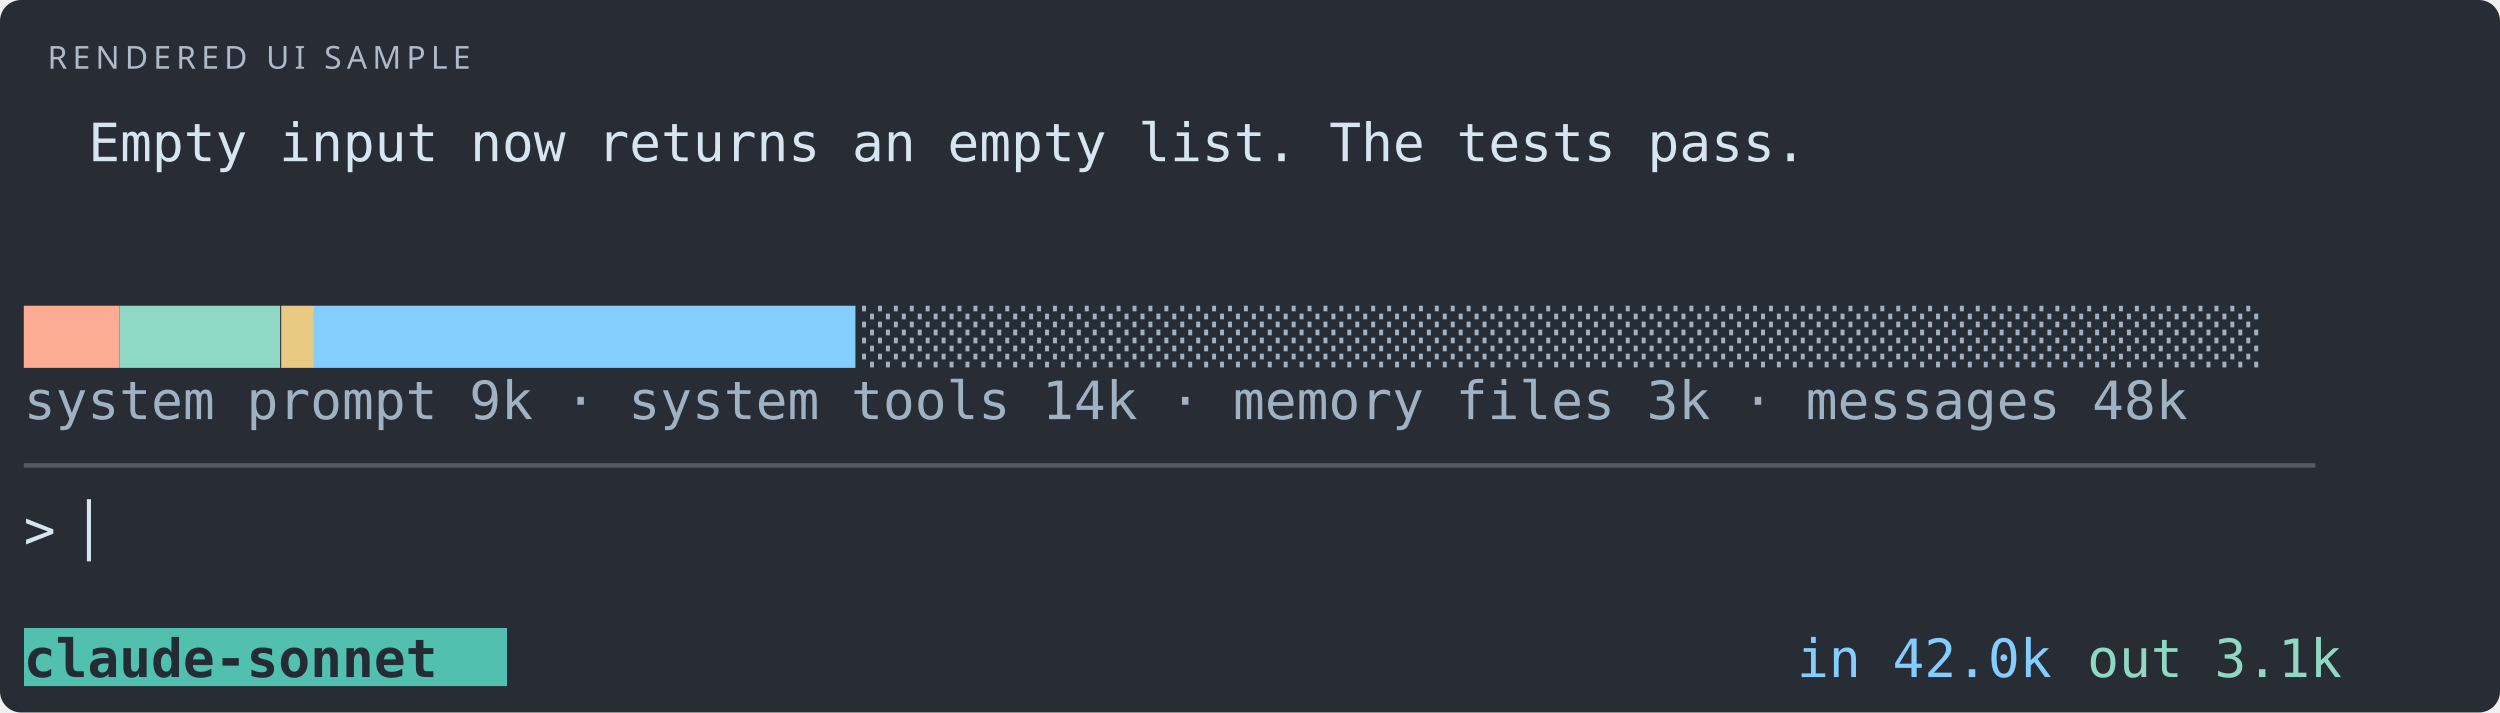
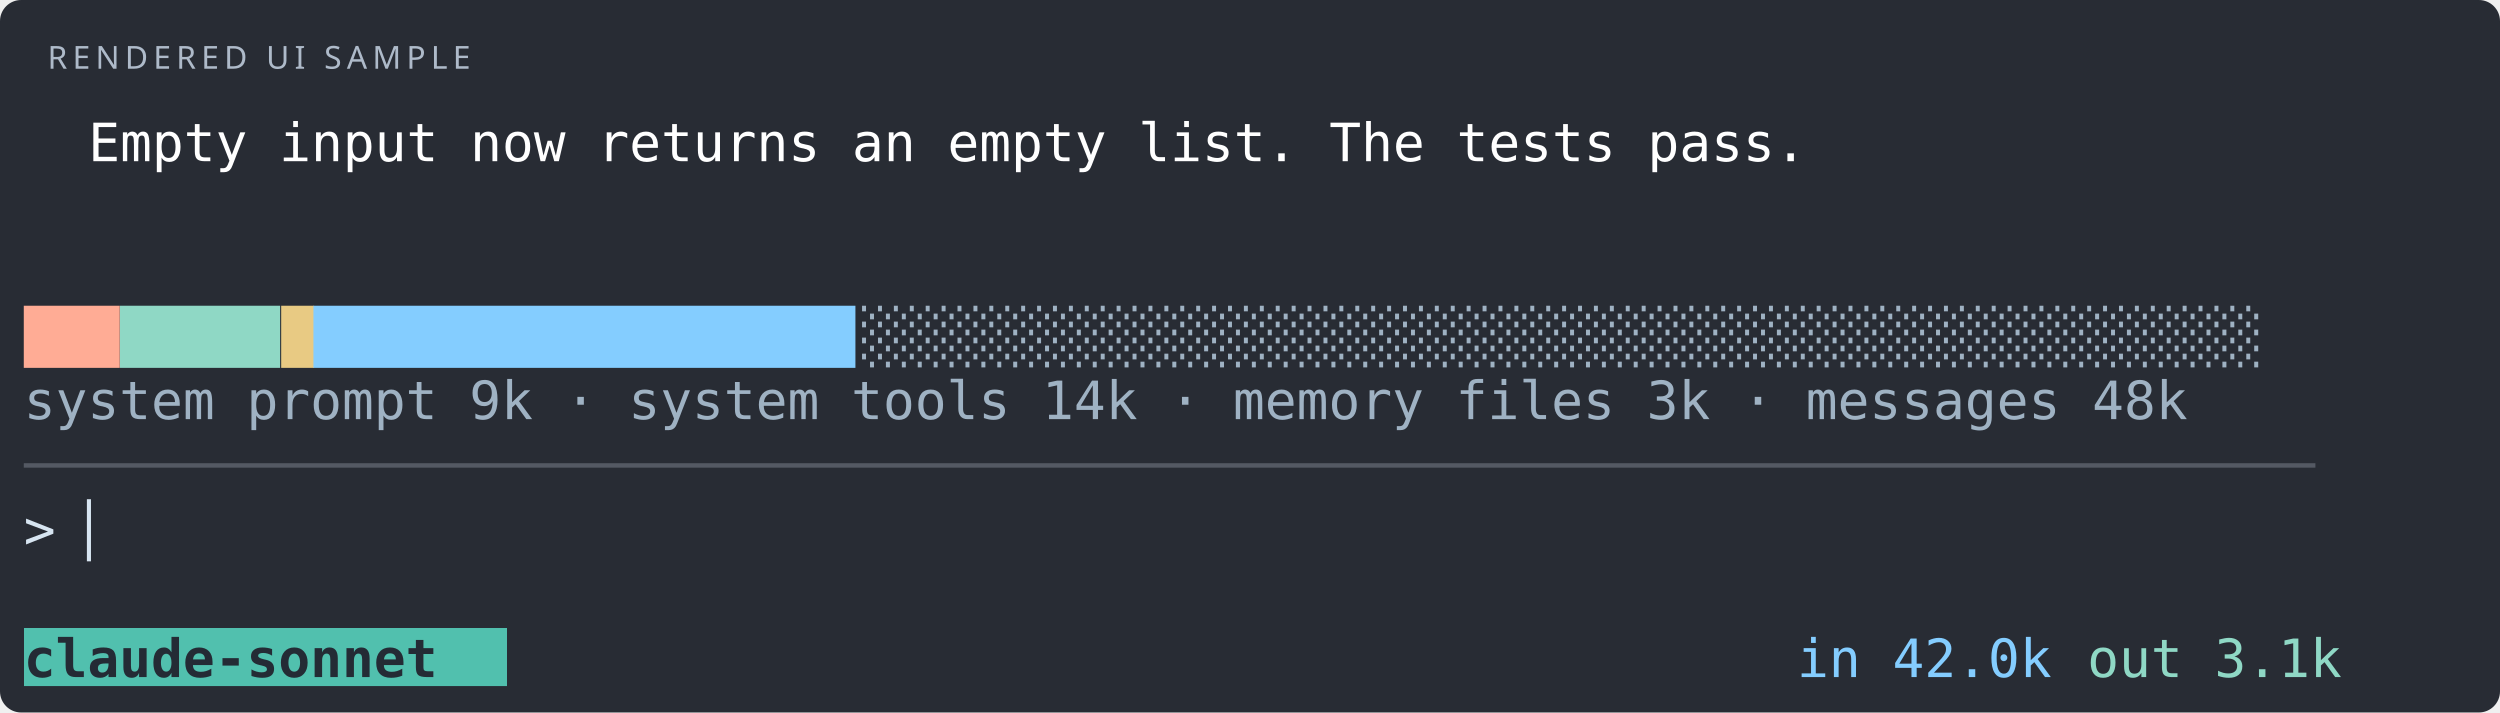
<svg xmlns="http://www.w3.org/2000/svg" viewBox="0 0 946 269.6">
  <style>
.plugins-overview-matrix {font-family:monospace;font-size:20px;line-height:24.4px}
.plugins-overview-r1 { fill: #abb2bf }
- .plugins-overview-r2 { fill: #d7e5f1 }
+ .plugins-overview-r2 { fill: #ffffff }
.plugins-overview-r3 { fill: #ffac95 }
.plugins-overview-r4 { fill: #8fd8c5 }
.plugins-overview-r5 { fill: #e8ca83 }
.plugins-overview-r6 { fill: #84cdff }
.plugins-overview-r7 { fill: #9fb2c3 }
.plugins-overview-r8 { fill: #545963 }
- .plugins-overview-r9 { fill: #242b35;font-weight: bold }
+ .plugins-overview-r9 { fill: #d7e5f1 }
+ .plugins-overview-r10 { fill: #242b35;font-weight: bold }
</style>
  <defs>
    <clipPath id="plugins-overview-clip-terminal">
      <rect width="926.2" height="218.6" />
    </clipPath>
    <clipPath id="plugins-overview-line-0">
      <rect x="0" y="1.5" width="927.2" height="24.65" />
    </clipPath>
    <clipPath id="plugins-overview-line-1">
      <rect x="0" y="25.9" width="927.2" height="24.65" />
    </clipPath>
    <clipPath id="plugins-overview-line-2">
      <rect x="0" y="50.3" width="927.2" height="24.65" />
    </clipPath>
    <clipPath id="plugins-overview-line-3">
      <rect x="0" y="74.7" width="927.2" height="24.65" />
    </clipPath>
    <clipPath id="plugins-overview-line-4">
      <rect x="0" y="99.1" width="927.2" height="24.65" />
    </clipPath>
    <clipPath id="plugins-overview-line-5">
      <rect x="0" y="123.5" width="927.2" height="24.65" />
    </clipPath>
    <clipPath id="plugins-overview-line-6">
      <rect x="0" y="147.9" width="927.2" height="24.65" />
    </clipPath>
    <clipPath id="plugins-overview-line-7">
      <rect x="0" y="172.3" width="927.2" height="24.65" />
    </clipPath>
  </defs>
  <rect width="946" height="269.6" rx="8" fill="#282c34" />
  <text x="18" y="26" fill="#aebac9" font-family="sans-serif" font-size="12" letter-spacing="2">RENDERED UI SAMPLE</text>
  <g transform="translate(9, 41)" clip-path="url(#plugins-overview-clip-terminal)">
    <rect fill="#51c0ae" x="0" y="196.7" width="183" height="24.65" shape-rendering="crispEdges" />
    <g class="plugins-overview-matrix">
      <text class="plugins-overview-r2" x="24.4" y="20" textLength="658.8" clip-path="url(#plugins-overview-line-0)">Empty input now returns an empty list. The tests pass.</text>
      <text class="plugins-overview-r1" x="927.2" y="20" textLength="12.2" clip-path="url(#plugins-overview-line-0)">
</text>
      <text class="plugins-overview-r1" x="927.2" y="44.4" textLength="12.2" clip-path="url(#plugins-overview-line-1)">
</text>
      <text class="plugins-overview-r1" x="927.2" y="68.8" textLength="12.2" clip-path="url(#plugins-overview-line-2)">
</text>
      <text class="plugins-overview-r3" x="0" y="93.2" textLength="36.6" clip-path="url(#plugins-overview-line-3)">███</text>
      <text class="plugins-overview-r4" x="36.6" y="93.2" textLength="61" clip-path="url(#plugins-overview-line-3)">█████</text>
      <text class="plugins-overview-r5" x="97.6" y="93.2" textLength="12.2" clip-path="url(#plugins-overview-line-3)">█</text>
      <text class="plugins-overview-r6" x="109.8" y="93.2" textLength="207.4" clip-path="url(#plugins-overview-line-3)">█████████████████</text>
      <text class="plugins-overview-r7" x="317.2" y="93.2" textLength="536.8" clip-path="url(#plugins-overview-line-3)">░░░░░░░░░░░░░░░░░░░░░░░░░░░░░░░░░░░░░░░░░░░░</text>
      <text class="plugins-overview-r1" x="927.2" y="93.2" textLength="12.2" clip-path="url(#plugins-overview-line-3)">
</text>
      <text class="plugins-overview-r7" x="0" y="117.6" textLength="829.6" clip-path="url(#plugins-overview-line-4)">system prompt 9k · system tools 14k · memory files 3k · messages 48k</text>
      <text class="plugins-overview-r1" x="927.2" y="117.6" textLength="12.2" clip-path="url(#plugins-overview-line-4)">
</text>
      <text class="plugins-overview-r8" x="0" y="142" textLength="878.4" clip-path="url(#plugins-overview-line-5)">────────────────────────────────────────────────────────────────────────</text>
      <text class="plugins-overview-r1" x="927.2" y="142" textLength="12.2" clip-path="url(#plugins-overview-line-5)">
</text>
-       <text class="plugins-overview-r2" x="0" y="166.4" textLength="36.6" clip-path="url(#plugins-overview-line-6)">&gt; ▏</text>
+       <text class="plugins-overview-r9" x="0" y="166.4" textLength="36.6" clip-path="url(#plugins-overview-line-6)">&gt; ▏</text>
      <text class="plugins-overview-r1" x="927.2" y="166.4" textLength="12.2" clip-path="url(#plugins-overview-line-6)">
</text>
      <text class="plugins-overview-r1" x="927.2" y="190.8" textLength="12.2" clip-path="url(#plugins-overview-line-7)">
</text>
-       <text class="plugins-overview-r9" x="0" y="215.2" textLength="183" clip-path="url(#plugins-overview-line-8)"> claude-sonnet </text>
+       <text class="plugins-overview-r10" x="0" y="215.2" textLength="183" clip-path="url(#plugins-overview-line-8)"> claude-sonnet </text>
      <text class="plugins-overview-r6" x="671" y="215.2" textLength="97.6" clip-path="url(#plugins-overview-line-8)">in 42.0k</text>
      <text class="plugins-overview-r4" x="780.8" y="215.2" textLength="97.6" clip-path="url(#plugins-overview-line-8)">out 3.1k</text>
      <text class="plugins-overview-r1" x="927.2" y="215.2" textLength="12.2" clip-path="url(#plugins-overview-line-8)">
</text>
    </g>
  </g>
</svg>
